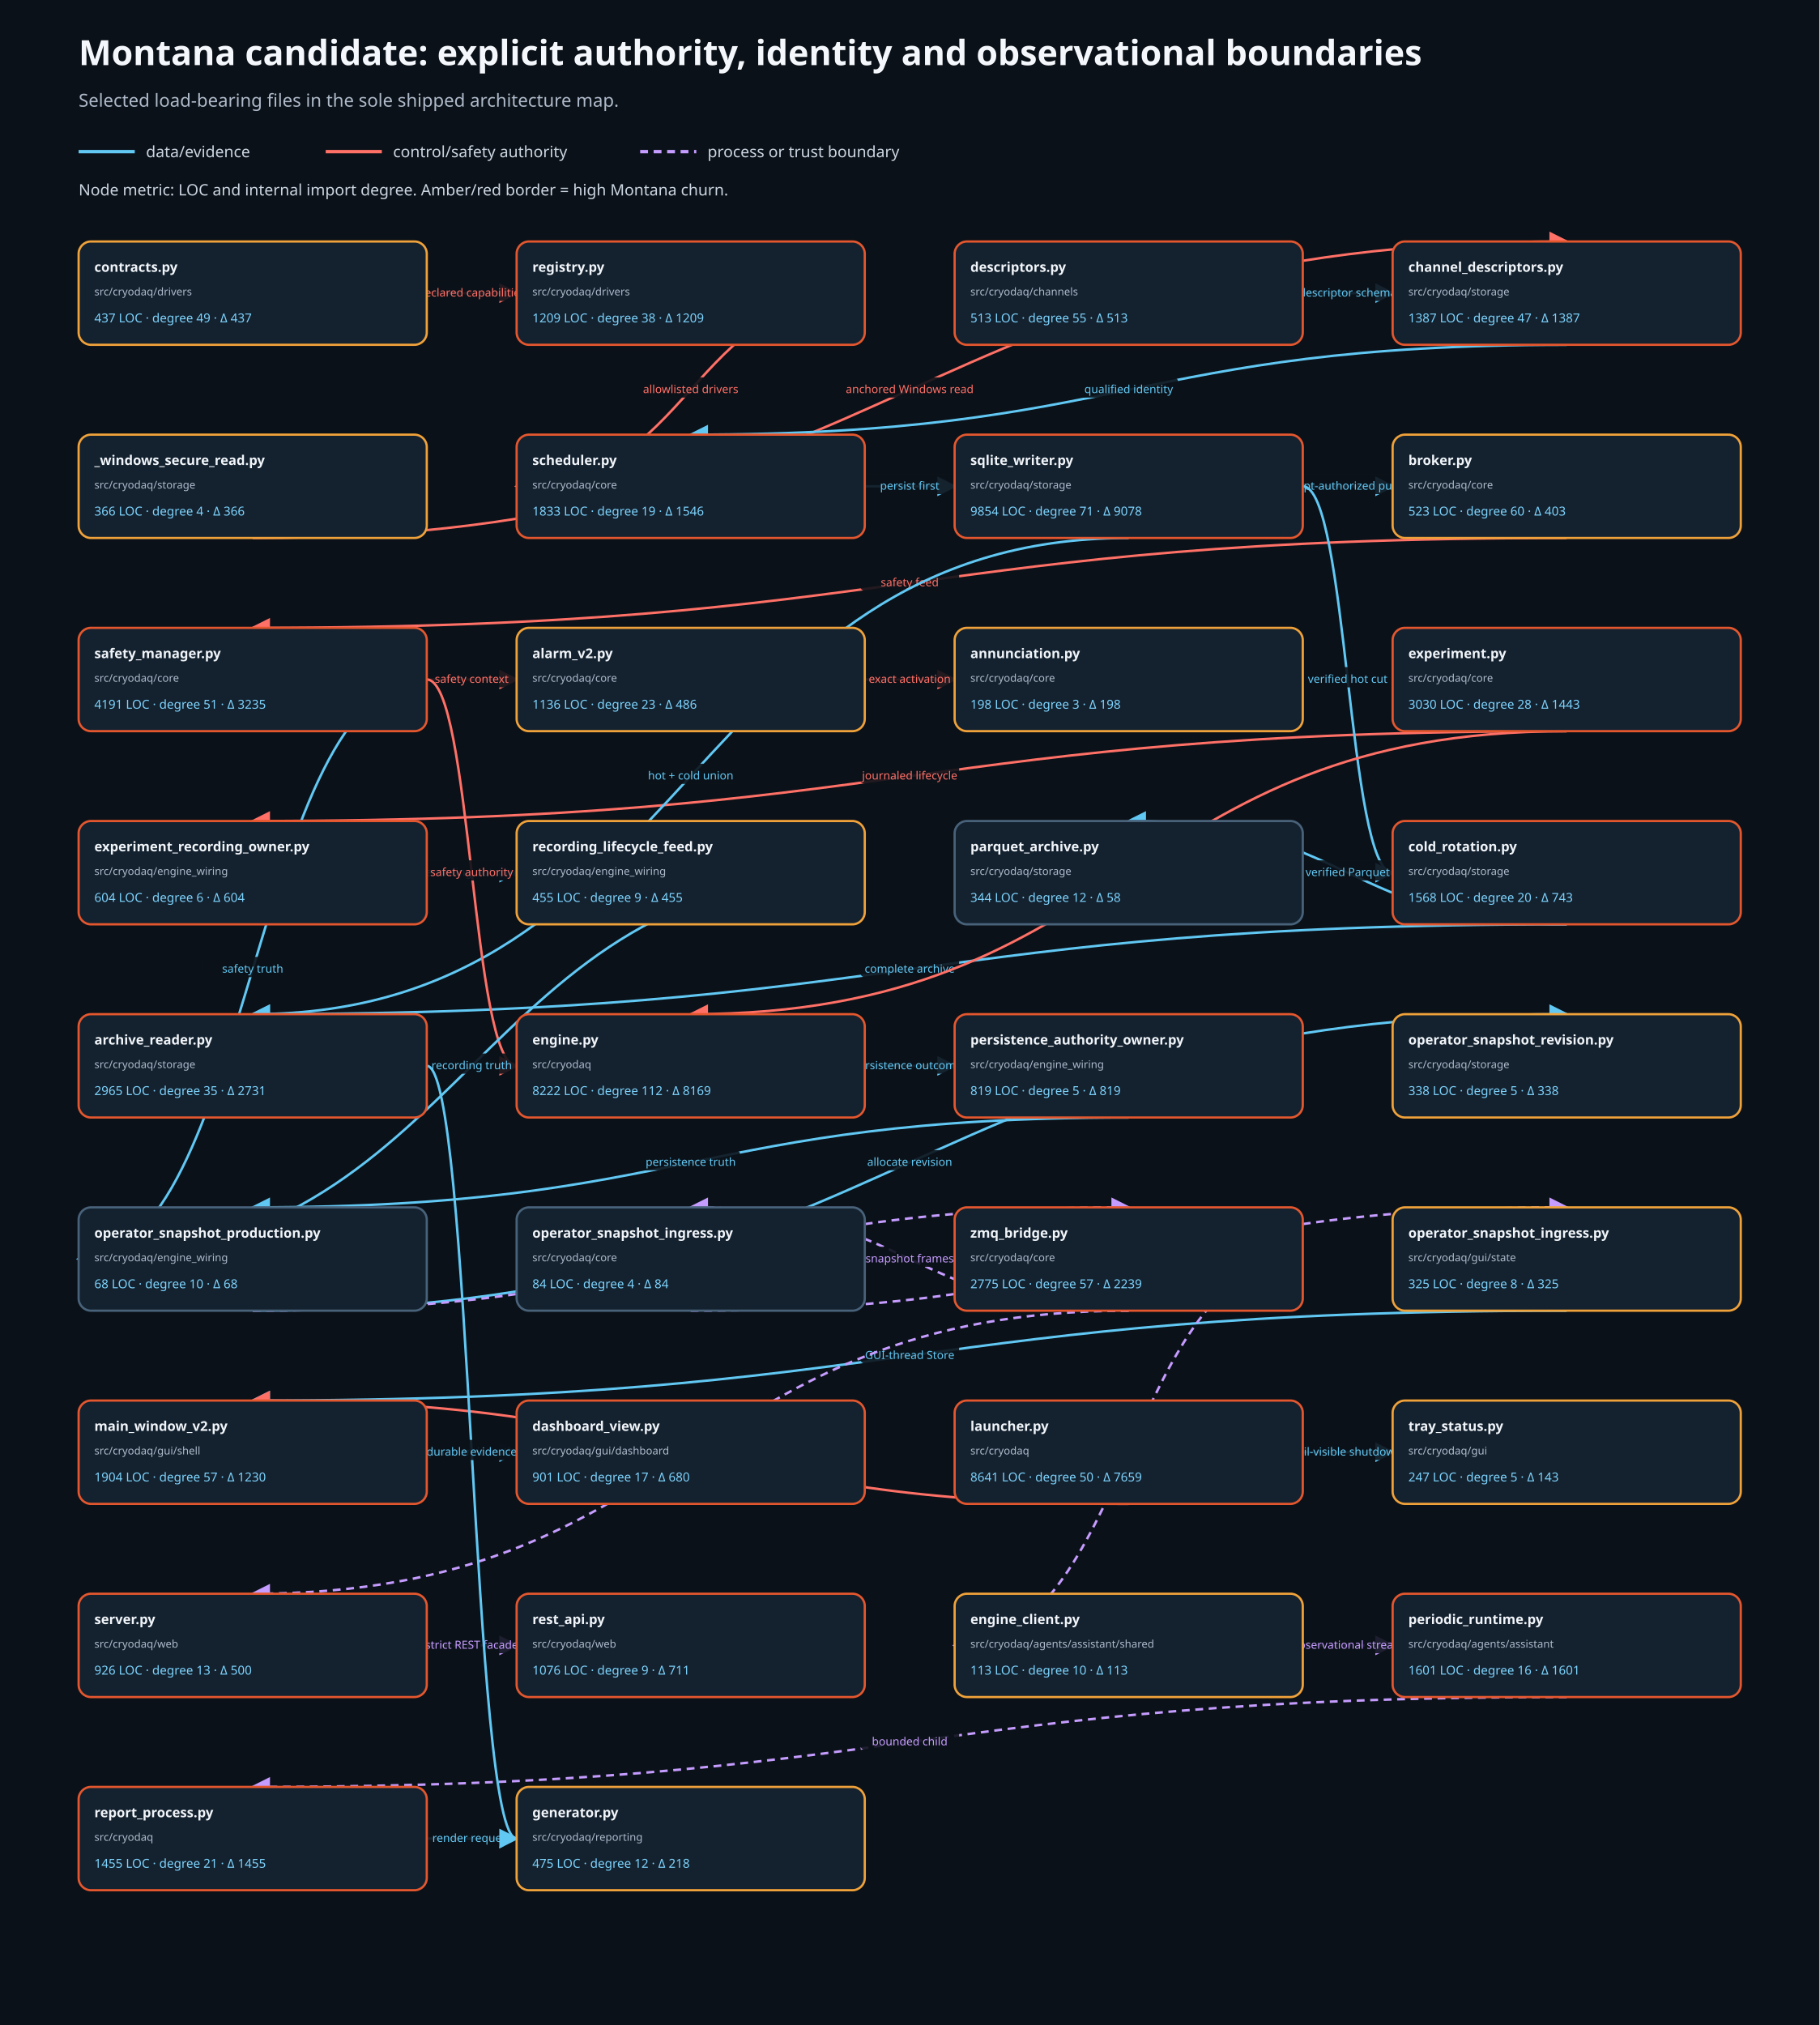
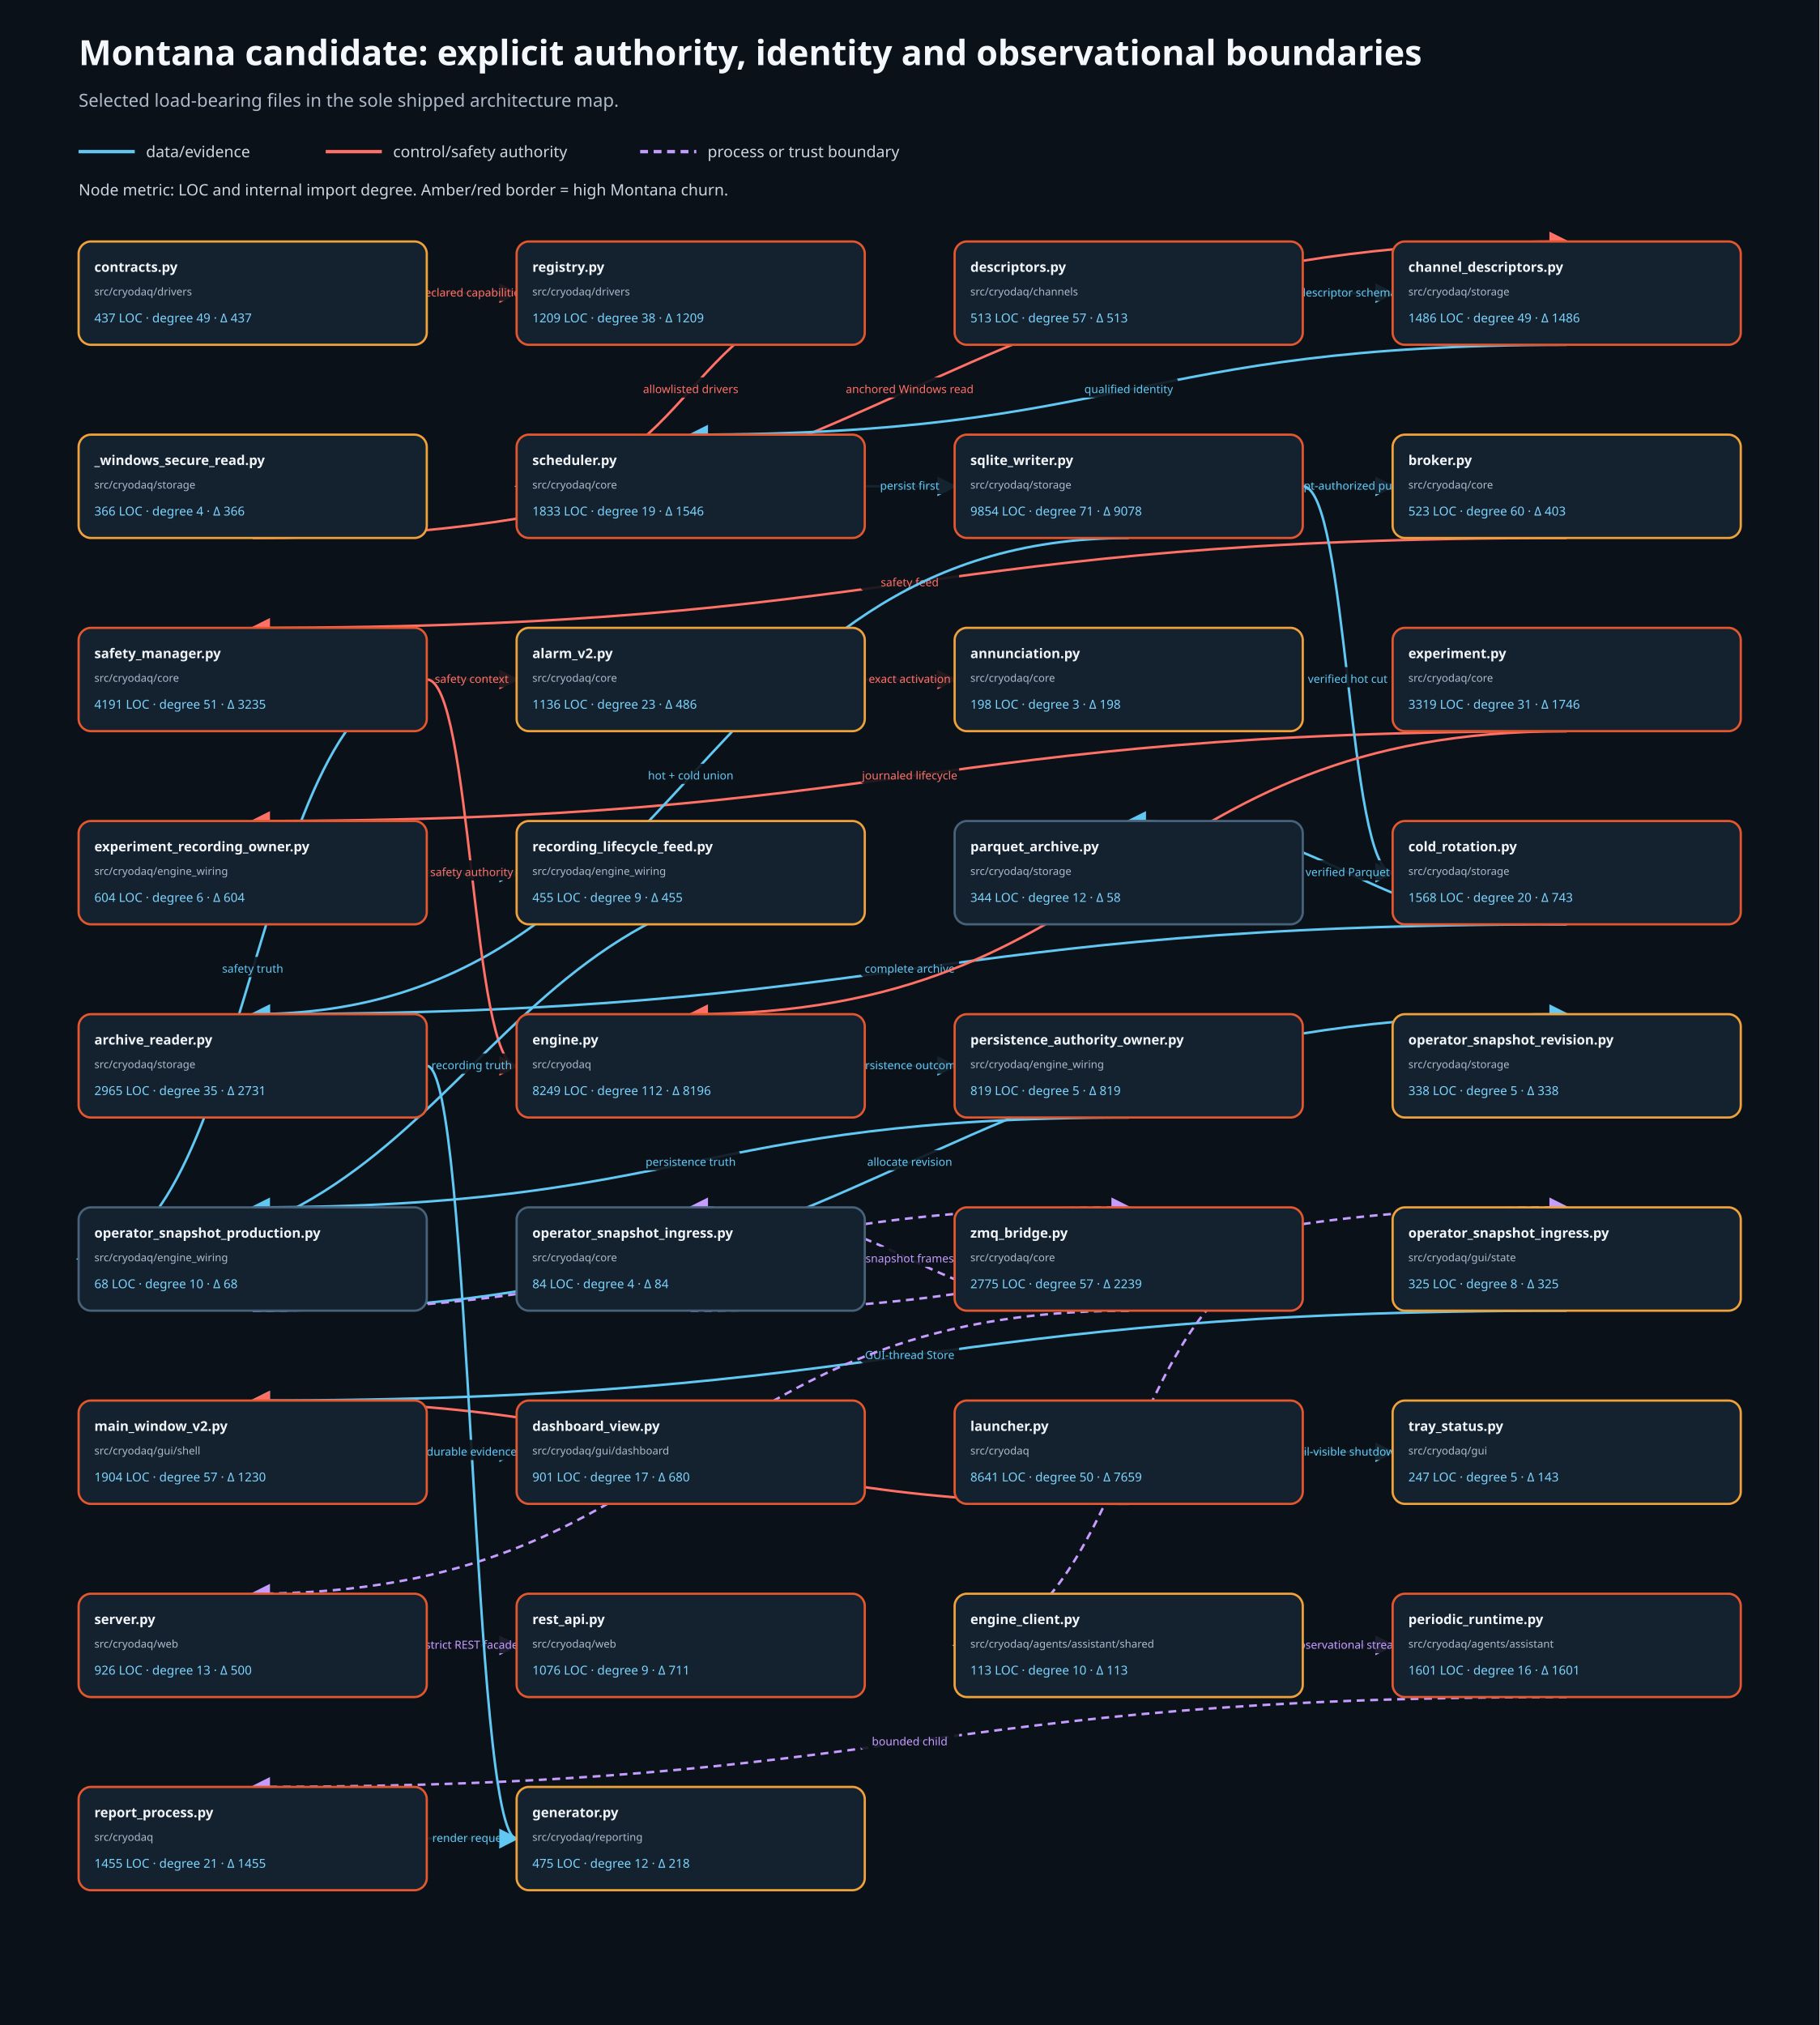
<svg xmlns="http://www.w3.org/2000/svg" role="img" aria-labelledby="title desc" viewBox="0 0 1620 1803" width="1620" height="1803">
  <defs>
    <marker id="dataArrow" markerWidth="8" markerHeight="8" refX="7" refY="4" orient="auto">
      <path d="M0,0 L8,4 L0,8 Z" fill="#61c8f4" />
    </marker>
    <marker id="controlArrow" markerWidth="8" markerHeight="8" refX="7" refY="4" orient="auto">
      <path d="M0,0 L8,4 L0,8 Z" fill="#ff7067" />
    </marker>
    <marker id="boundaryArrow" markerWidth="8" markerHeight="8" refX="7" refY="4" orient="auto">
      <path d="M0,0 L8,4 L0,8 Z" fill="#c59cff" />
    </marker>
  </defs>
  <rect width="100%" height="100%" fill="#0b1118" />
  <text x="70" y="58" fill="#f4f7fb" font-family="Segoe UI, sans-serif" font-size="31" font-weight="700">Montana candidate: explicit authority, identity and observational boundaries</text>
  <text x="70" y="95" fill="#aebaca" font-family="Segoe UI, sans-serif" font-size="16">Selected load-bearing files in the sole shipped architecture map.</text>
  <g aria-label="Legend" font-family="Segoe UI, sans-serif" font-size="14">
    <line x1="70" y1="135" x2="120" y2="135" stroke="#61c8f4" stroke-width="3" />
    <text x="130" y="140" fill="#cbd5e1">data/evidence</text>
    <line x1="290" y1="135" x2="340" y2="135" stroke="#ff7067" stroke-width="3" />
    <text x="350" y="140" fill="#cbd5e1">control/safety authority</text>
    <line x1="570" y1="135" x2="620" y2="135" stroke="#c59cff" stroke-width="3" stroke-dasharray="7 5" />
    <text x="630" y="140" fill="#cbd5e1">process or trust boundary</text>
    <text x="70" y="174" fill="#cbd5e1">Node metric: LOC and internal import degree. Amber/red border = high Montana churn.</text>
  </g>
  <g class="architecture-edges" fill="none">
    <path d="M380,261.0 C420.0,261.0 420.0,261.0 460,261.0" stroke="#ff7067" stroke-width="2.2" marker-end="url(#controlArrow)" />
    <rect x="376.0" y="250.0" width="88" height="18" rx="4" fill="#0b1118" opacity=".9" />
    <text x="420.0" y="264.0" text-anchor="middle" fill="#ff7067" font-family="Segoe UI, sans-serif" font-size="10">declared capabilities</text>
    <path d="M770,261.0 C615.0,261.0 615.0,433.0 460,433.0" stroke="#ff7067" stroke-width="2.2" marker-end="url(#controlArrow)" />
    <rect x="571.0" y="336.0" width="88" height="18" rx="4" fill="#0b1118" opacity=".9" />
    <text x="615.0" y="350.0" text-anchor="middle" fill="#ff7067" font-family="Segoe UI, sans-serif" font-size="10">allowlisted drivers</text>
    <path d="M1160,261.0 C1200.0,261.0 1200.0,261.0 1240,261.0" stroke="#61c8f4" stroke-width="2.2" marker-end="url(#dataArrow)" />
    <rect x="1156.0" y="250.0" width="88" height="18" rx="4" fill="#0b1118" opacity=".9" />
    <text x="1200.0" y="264.0" text-anchor="middle" fill="#61c8f4" font-family="Segoe UI, sans-serif" font-size="10">descriptor schema</text>
    <path d="M225.0,479 C810.0,479 810.0,215 1395.0,215" stroke="#ff7067" stroke-width="2.2" marker-end="url(#controlArrow)" />
    <rect x="766.0" y="336.0" width="88" height="18" rx="4" fill="#0b1118" opacity=".9" />
    <text x="810.0" y="350.0" text-anchor="middle" fill="#ff7067" font-family="Segoe UI, sans-serif" font-size="10">anchored Windows read</text>
    <path d="M1395.0,307 C1005.0,307 1005.0,387 615.0,387" stroke="#61c8f4" stroke-width="2.2" marker-end="url(#dataArrow)" />
    <rect x="961.0" y="336.0" width="88" height="18" rx="4" fill="#0b1118" opacity=".9" />
    <text x="1005.0" y="350.0" text-anchor="middle" fill="#61c8f4" font-family="Segoe UI, sans-serif" font-size="10">qualified identity</text>
    <path d="M770,433.0 C810.0,433.0 810.0,433.0 850,433.0" stroke="#61c8f4" stroke-width="2.2" marker-end="url(#dataArrow)" />
    <rect x="766.0" y="422.0" width="88" height="18" rx="4" fill="#0b1118" opacity=".9" />
    <text x="810.0" y="436.0" text-anchor="middle" fill="#61c8f4" font-family="Segoe UI, sans-serif" font-size="10">persist first</text>
    <path d="M1160,433.0 C1200.0,433.0 1200.0,433.0 1240,433.0" stroke="#61c8f4" stroke-width="2.2" marker-end="url(#dataArrow)" />
    <rect x="1156.0" y="422.0" width="88" height="18" rx="4" fill="#0b1118" opacity=".9" />
    <text x="1200.0" y="436.0" text-anchor="middle" fill="#61c8f4" font-family="Segoe UI, sans-serif" font-size="10">receipt-authorized publish</text>
    <path d="M1395.0,479 C810.0,479 810.0,559 225.0,559" stroke="#ff7067" stroke-width="2.2" marker-end="url(#controlArrow)" />
    <rect x="766.0" y="508.0" width="88" height="18" rx="4" fill="#0b1118" opacity=".9" />
    <text x="810.0" y="522.0" text-anchor="middle" fill="#ff7067" font-family="Segoe UI, sans-serif" font-size="10">safety feed</text>
    <path d="M380,605.0 C420.0,605.0 420.0,605.0 460,605.0" stroke="#ff7067" stroke-width="2.2" marker-end="url(#controlArrow)" />
    <rect x="376.0" y="594.0" width="88" height="18" rx="4" fill="#0b1118" opacity=".9" />
    <text x="420.0" y="608.0" text-anchor="middle" fill="#ff7067" font-family="Segoe UI, sans-serif" font-size="10">safety context</text>
    <path d="M770,605.0 C810.0,605.0 810.0,605.0 850,605.0" stroke="#ff7067" stroke-width="2.2" marker-end="url(#controlArrow)" />
    <rect x="766.0" y="594.0" width="88" height="18" rx="4" fill="#0b1118" opacity=".9" />
    <text x="810.0" y="608.0" text-anchor="middle" fill="#ff7067" font-family="Segoe UI, sans-serif" font-size="10">exact activation</text>
    <path d="M1395.0,651 C810.0,651 810.0,731 225.0,731" stroke="#ff7067" stroke-width="2.2" marker-end="url(#controlArrow)" />
    <rect x="766.0" y="680.0" width="88" height="18" rx="4" fill="#0b1118" opacity=".9" />
    <text x="810.0" y="694.0" text-anchor="middle" fill="#ff7067" font-family="Segoe UI, sans-serif" font-size="10">journaled lifecycle</text>
    <path d="M380,777.0 C420.0,777.0 420.0,777.0 460,777.0" stroke="#61c8f4" stroke-width="2.2" marker-end="url(#dataArrow)" />
    <rect x="376.0" y="766.0" width="88" height="18" rx="4" fill="#0b1118" opacity=".9" />
    <text x="420.0" y="780.0" text-anchor="middle" fill="#61c8f4" font-family="Segoe UI, sans-serif" font-size="10">recording outcome</text>
    <path d="M1160,433.0 C1200.0,433.0 1200.0,777.0 1240,777.0" stroke="#61c8f4" stroke-width="2.2" marker-end="url(#dataArrow)" />
    <rect x="1156.0" y="594.0" width="88" height="18" rx="4" fill="#0b1118" opacity=".9" />
    <text x="1200.0" y="608.0" text-anchor="middle" fill="#61c8f4" font-family="Segoe UI, sans-serif" font-size="10">verified hot cut</text>
    <path d="M1395.0,823 C1200.0,823 1200.0,731 1005.0,731" stroke="#61c8f4" stroke-width="2.2" marker-end="url(#dataArrow)" />
    <rect x="1156.0" y="766.0" width="88" height="18" rx="4" fill="#0b1118" opacity=".9" />
    <text x="1200.0" y="780.0" text-anchor="middle" fill="#61c8f4" font-family="Segoe UI, sans-serif" font-size="10">verified Parquet</text>
    <path d="M1395.0,823 C810.0,823 810.0,903 225.0,903" stroke="#61c8f4" stroke-width="2.2" marker-end="url(#dataArrow)" />
    <rect x="766.0" y="852.0" width="88" height="18" rx="4" fill="#0b1118" opacity=".9" />
    <text x="810.0" y="866.0" text-anchor="middle" fill="#61c8f4" font-family="Segoe UI, sans-serif" font-size="10">complete archive</text>
    <path d="M1005.0,479 C615.0,479 615.0,903 225.0,903" stroke="#61c8f4" stroke-width="2.2" marker-end="url(#dataArrow)" />
    <rect x="571.0" y="680.0" width="88" height="18" rx="4" fill="#0b1118" opacity=".9" />
    <text x="615.0" y="694.0" text-anchor="middle" fill="#61c8f4" font-family="Segoe UI, sans-serif" font-size="10">hot + cold union</text>
    <path d="M380,605.0 C420.0,605.0 420.0,949.0 460,949.0" stroke="#ff7067" stroke-width="2.2" marker-end="url(#controlArrow)" />
    <rect x="376.0" y="766.0" width="88" height="18" rx="4" fill="#0b1118" opacity=".9" />
    <text x="420.0" y="780.0" text-anchor="middle" fill="#ff7067" font-family="Segoe UI, sans-serif" font-size="10">safety authority</text>
    <path d="M1395.0,651 C1005.0,651 1005.0,903 615.0,903" stroke="#ff7067" stroke-width="2.2" marker-end="url(#controlArrow)" />
    <rect x="961.0" y="766.0" width="88" height="18" rx="4" fill="#0b1118" opacity=".9" />
    <text x="1005.0" y="780.0" text-anchor="middle" fill="#ff7067" font-family="Segoe UI, sans-serif" font-size="10">experiment commands</text>
    <path d="M770,949.0 C810.0,949.0 810.0,949.0 850,949.0" stroke="#61c8f4" stroke-width="2.2" marker-end="url(#dataArrow)" />
    <rect x="766.0" y="938.0" width="88" height="18" rx="4" fill="#0b1118" opacity=".9" />
    <text x="810.0" y="952.0" text-anchor="middle" fill="#61c8f4" font-family="Segoe UI, sans-serif" font-size="10">persistence outcomes</text>
    <path d="M770,777.0 C420.0,777.0 420.0,1121.0 70,1121.0" stroke="#61c8f4" stroke-width="2.2" marker-end="url(#dataArrow)" />
    <rect x="376.0" y="938.0" width="88" height="18" rx="4" fill="#0b1118" opacity=".9" />
    <text x="420.0" y="952.0" text-anchor="middle" fill="#61c8f4" font-family="Segoe UI, sans-serif" font-size="10">recording truth</text>
    <path d="M1005.0,995 C615.0,995 615.0,1075 225.0,1075" stroke="#61c8f4" stroke-width="2.2" marker-end="url(#dataArrow)" />
    <rect x="571.0" y="1024.0" width="88" height="18" rx="4" fill="#0b1118" opacity=".9" />
    <text x="615.0" y="1038.0" text-anchor="middle" fill="#61c8f4" font-family="Segoe UI, sans-serif" font-size="10">persistence truth</text>
    <path d="M380,605.0 C225.0,605.0 225.0,1121.0 70,1121.0" stroke="#61c8f4" stroke-width="2.2" marker-end="url(#dataArrow)" />
    <rect x="181.0" y="852.0" width="88" height="18" rx="4" fill="#0b1118" opacity=".9" />
    <text x="225.0" y="866.0" text-anchor="middle" fill="#61c8f4" font-family="Segoe UI, sans-serif" font-size="10">safety truth</text>
    <path d="M225.0,1167 C810.0,1167 810.0,903 1395.0,903" stroke="#61c8f4" stroke-width="2.2" marker-end="url(#dataArrow)" />
    <rect x="766.0" y="1024.0" width="88" height="18" rx="4" fill="#0b1118" opacity=".9" />
    <text x="810.0" y="1038.0" text-anchor="middle" fill="#61c8f4" font-family="Segoe UI, sans-serif" font-size="10">allocate revision</text>
    <path d="M225.0,1167 C615.0,1167 615.0,1075 1005.0,1075" stroke="#c59cff" stroke-width="2.2" marker-end="url(#boundaryArrow)" stroke-dasharray="7 5" />
    <rect x="571.0" y="1110.0" width="88" height="18" rx="4" fill="#0b1118" opacity=".9" />
    <text x="615.0" y="1124.0" text-anchor="middle" fill="#c59cff" font-family="Segoe UI, sans-serif" font-size="10">revisioned PUB</text>
    <path d="M1005.0,1167 C810.0,1167 810.0,1075 615.0,1075" stroke="#c59cff" stroke-width="2.2" marker-end="url(#boundaryArrow)" stroke-dasharray="7 5" />
    <rect x="766.0" y="1110.0" width="88" height="18" rx="4" fill="#0b1118" opacity=".9" />
    <text x="810.0" y="1124.0" text-anchor="middle" fill="#c59cff" font-family="Segoe UI, sans-serif" font-size="10">snapshot frames</text>
    <path d="M615.0,1167 C1005.0,1167 1005.0,1075 1395.0,1075" stroke="#c59cff" stroke-width="2.2" marker-end="url(#boundaryArrow)" stroke-dasharray="7 5" />
    <rect x="961.0" y="1110.0" width="88" height="18" rx="4" fill="#0b1118" opacity=".9" />
    <text x="1005.0" y="1124.0" text-anchor="middle" fill="#c59cff" font-family="Segoe UI, sans-serif" font-size="10">bounded queue</text>
    <path d="M1395.0,1167 C810.0,1167 810.0,1247 225.0,1247" stroke="#61c8f4" stroke-width="2.2" marker-end="url(#dataArrow)" />
    <rect x="766.0" y="1196.0" width="88" height="18" rx="4" fill="#0b1118" opacity=".9" />
    <text x="810.0" y="1210.0" text-anchor="middle" fill="#61c8f4" font-family="Segoe UI, sans-serif" font-size="10">GUI-thread Store</text>
    <path d="M380,1293.0 C420.0,1293.0 420.0,1293.0 460,1293.0" stroke="#61c8f4" stroke-width="2.2" marker-end="url(#dataArrow)" />
    <rect x="376.0" y="1282.0" width="88" height="18" rx="4" fill="#0b1118" opacity=".9" />
    <text x="420.0" y="1296.0" text-anchor="middle" fill="#61c8f4" font-family="Segoe UI, sans-serif" font-size="10">panoramic truth</text>
    <path d="M1005.0,1339 C615.0,1339 615.0,1247 225.0,1247" stroke="#ff7067" stroke-width="2.2" marker-end="url(#controlArrow)" />
    <rect x="571.0" y="1282.0" width="88" height="18" rx="4" fill="#0b1118" opacity=".9" />
    <text x="615.0" y="1296.0" text-anchor="middle" fill="#ff7067" font-family="Segoe UI, sans-serif" font-size="10">owns GUI lifecycle</text>
    <path d="M1160,1293.0 C1200.0,1293.0 1200.0,1293.0 1240,1293.0" stroke="#61c8f4" stroke-width="2.2" marker-end="url(#dataArrow)" />
    <rect x="1156.0" y="1282.0" width="88" height="18" rx="4" fill="#0b1118" opacity=".9" />
    <text x="1200.0" y="1296.0" text-anchor="middle" fill="#61c8f4" font-family="Segoe UI, sans-serif" font-size="10">fail-visible shutdown</text>
    <path d="M1005.0,1167 C615.0,1167 615.0,1419 225.0,1419" stroke="#c59cff" stroke-width="2.2" marker-end="url(#boundaryArrow)" stroke-dasharray="7 5" />
    <rect x="571.0" y="1282.0" width="88" height="18" rx="4" fill="#0b1118" opacity=".9" />
    <text x="615.0" y="1296.0" text-anchor="middle" fill="#c59cff" font-family="Segoe UI, sans-serif" font-size="10">monitoring transport</text>
    <path d="M380,1465.0 C420.0,1465.0 420.0,1465.0 460,1465.0" stroke="#c59cff" stroke-width="2.2" marker-end="url(#boundaryArrow)" stroke-dasharray="7 5" />
    <rect x="376.0" y="1454.0" width="88" height="18" rx="4" fill="#0b1118" opacity=".9" />
    <text x="420.0" y="1468.0" text-anchor="middle" fill="#c59cff" font-family="Segoe UI, sans-serif" font-size="10">strict REST facade</text>
    <path d="M1160,1121.0 C1005.0,1121.0 1005.0,1465.0 850,1465.0" stroke="#c59cff" stroke-width="2.2" marker-end="url(#boundaryArrow)" stroke-dasharray="7 5" />
    <rect x="961.0" y="1282.0" width="88" height="18" rx="4" fill="#0b1118" opacity=".9" />
    <text x="1005.0" y="1296.0" text-anchor="middle" fill="#c59cff" font-family="Segoe UI, sans-serif" font-size="10">allowlisted query</text>
    <path d="M1160,1465.0 C1200.0,1465.0 1200.0,1465.0 1240,1465.0" stroke="#c59cff" stroke-width="2.2" marker-end="url(#boundaryArrow)" stroke-dasharray="7 5" />
    <rect x="1156.0" y="1454.0" width="88" height="18" rx="4" fill="#0b1118" opacity=".9" />
    <text x="1200.0" y="1468.0" text-anchor="middle" fill="#c59cff" font-family="Segoe UI, sans-serif" font-size="10">observational stream</text>
    <path d="M1395.0,1511 C810.0,1511 810.0,1591 225.0,1591" stroke="#c59cff" stroke-width="2.2" marker-end="url(#boundaryArrow)" stroke-dasharray="7 5" />
    <rect x="766.0" y="1540.0" width="88" height="18" rx="4" fill="#0b1118" opacity=".9" />
    <text x="810.0" y="1554.0" text-anchor="middle" fill="#c59cff" font-family="Segoe UI, sans-serif" font-size="10">bounded child</text>
    <path d="M380,1637.0 C420.0,1637.0 420.0,1637.0 460,1637.0" stroke="#61c8f4" stroke-width="2.2" marker-end="url(#dataArrow)" />
    <rect x="376.0" y="1626.0" width="88" height="18" rx="4" fill="#0b1118" opacity=".9" />
    <text x="420.0" y="1640.0" text-anchor="middle" fill="#61c8f4" font-family="Segoe UI, sans-serif" font-size="10">render request</text>
    <path d="M380,949.0 C420.0,949.0 420.0,1637.0 460,1637.0" stroke="#61c8f4" stroke-width="2.2" marker-end="url(#dataArrow)" />
    <rect x="376.0" y="1282.0" width="88" height="18" rx="4" fill="#0b1118" opacity=".9" />
    <text x="420.0" y="1296.0" text-anchor="middle" fill="#61c8f4" font-family="Segoe UI, sans-serif" font-size="10">durable evidence</text>
  </g>
  <g class="important-files" font-family="Segoe UI, sans-serif">
    <g class="file-node" data-path="src/cryodaq/drivers/contracts.py" data-kind="blob" role="group" aria-label="src/cryodaq/drivers/contracts.py | 437 LOC | internal degree 49 | churn 437">
      <rect x="70" y="215" width="310" height="92" rx="11" fill="#142230" stroke="#f0a23a" stroke-width="2" />
      <text x="84" y="242" fill="#f1f5f9" font-size="12" font-weight="700">contracts.py</text>
      <text x="84" y="263" fill="#aebaca" font-size="9.5">src/cryodaq/drivers</text>
      <text x="84" y="287" fill="#7dd3fc" font-size="11">437 LOC · degree 49 · Δ 437</text>
    </g>
    <g class="file-node" data-path="src/cryodaq/drivers/registry.py" data-kind="blob" role="group" aria-label="src/cryodaq/drivers/registry.py | 1209 LOC | internal degree 38 | churn 1209">
      <rect x="460" y="215" width="310" height="92" rx="11" fill="#142230" stroke="#e4572e" stroke-width="2" />
      <text x="474" y="242" fill="#f1f5f9" font-size="12" font-weight="700">registry.py</text>
      <text x="474" y="263" fill="#aebaca" font-size="9.5">src/cryodaq/drivers</text>
      <text x="474" y="287" fill="#7dd3fc" font-size="11">1209 LOC · degree 38 · Δ 1209</text>
    </g>
-     <g class="file-node" data-path="src/cryodaq/channels/descriptors.py" data-kind="blob" role="group" aria-label="src/cryodaq/channels/descriptors.py | 513 LOC | internal degree 55 | churn 513">
+     <g class="file-node" data-path="src/cryodaq/channels/descriptors.py" data-kind="blob" role="group" aria-label="src/cryodaq/channels/descriptors.py | 513 LOC | internal degree 57 | churn 513">
      <rect x="850" y="215" width="310" height="92" rx="11" fill="#142230" stroke="#e4572e" stroke-width="2" />
      <text x="864" y="242" fill="#f1f5f9" font-size="12" font-weight="700">descriptors.py</text>
      <text x="864" y="263" fill="#aebaca" font-size="9.5">src/cryodaq/channels</text>
-       <text x="864" y="287" fill="#7dd3fc" font-size="11">513 LOC · degree 55 · Δ 513</text>
-     </g>
-     <g class="file-node" data-path="src/cryodaq/storage/channel_descriptors.py" data-kind="blob" role="group" aria-label="src/cryodaq/storage/channel_descriptors.py | 1387 LOC | internal degree 47 | churn 1387">
+       <text x="864" y="287" fill="#7dd3fc" font-size="11">513 LOC · degree 57 · Δ 513</text>
+     </g>
+     <g class="file-node" data-path="src/cryodaq/storage/channel_descriptors.py" data-kind="blob" role="group" aria-label="src/cryodaq/storage/channel_descriptors.py | 1486 LOC | internal degree 49 | churn 1486">
      <rect x="1240" y="215" width="310" height="92" rx="11" fill="#142230" stroke="#e4572e" stroke-width="2" />
      <text x="1254" y="242" fill="#f1f5f9" font-size="12" font-weight="700">channel_descriptors.py</text>
      <text x="1254" y="263" fill="#aebaca" font-size="9.5">src/cryodaq/storage</text>
-       <text x="1254" y="287" fill="#7dd3fc" font-size="11">1387 LOC · degree 47 · Δ 1387</text>
+       <text x="1254" y="287" fill="#7dd3fc" font-size="11">1486 LOC · degree 49 · Δ 1486</text>
    </g>
    <g class="file-node" data-path="src/cryodaq/storage/_windows_secure_read.py" data-kind="blob" role="group" aria-label="src/cryodaq/storage/_windows_secure_read.py | 366 LOC | internal degree 4 | churn 366">
      <rect x="70" y="387" width="310" height="92" rx="11" fill="#142230" stroke="#f0a23a" stroke-width="2" />
      <text x="84" y="414" fill="#f1f5f9" font-size="12" font-weight="700">_windows_secure_read.py</text>
      <text x="84" y="435" fill="#aebaca" font-size="9.5">src/cryodaq/storage</text>
      <text x="84" y="459" fill="#7dd3fc" font-size="11">366 LOC · degree 4 · Δ 366</text>
    </g>
    <g class="file-node" data-path="src/cryodaq/core/scheduler.py" data-kind="blob" role="group" aria-label="src/cryodaq/core/scheduler.py | 1833 LOC | internal degree 19 | churn 1546">
      <rect x="460" y="387" width="310" height="92" rx="11" fill="#142230" stroke="#e4572e" stroke-width="2" />
      <text x="474" y="414" fill="#f1f5f9" font-size="12" font-weight="700">scheduler.py</text>
      <text x="474" y="435" fill="#aebaca" font-size="9.5">src/cryodaq/core</text>
      <text x="474" y="459" fill="#7dd3fc" font-size="11">1833 LOC · degree 19 · Δ 1546</text>
    </g>
    <g class="file-node" data-path="src/cryodaq/storage/sqlite_writer.py" data-kind="blob" role="group" aria-label="src/cryodaq/storage/sqlite_writer.py | 9854 LOC | internal degree 71 | churn 9078">
      <rect x="850" y="387" width="310" height="92" rx="11" fill="#142230" stroke="#e4572e" stroke-width="2" />
      <text x="864" y="414" fill="#f1f5f9" font-size="12" font-weight="700">sqlite_writer.py</text>
      <text x="864" y="435" fill="#aebaca" font-size="9.5">src/cryodaq/storage</text>
      <text x="864" y="459" fill="#7dd3fc" font-size="11">9854 LOC · degree 71 · Δ 9078</text>
    </g>
    <g class="file-node" data-path="src/cryodaq/core/broker.py" data-kind="blob" role="group" aria-label="src/cryodaq/core/broker.py | 523 LOC | internal degree 60 | churn 403">
      <rect x="1240" y="387" width="310" height="92" rx="11" fill="#142230" stroke="#f0a23a" stroke-width="2" />
      <text x="1254" y="414" fill="#f1f5f9" font-size="12" font-weight="700">broker.py</text>
      <text x="1254" y="435" fill="#aebaca" font-size="9.5">src/cryodaq/core</text>
      <text x="1254" y="459" fill="#7dd3fc" font-size="11">523 LOC · degree 60 · Δ 403</text>
    </g>
    <g class="file-node" data-path="src/cryodaq/core/safety_manager.py" data-kind="blob" role="group" aria-label="src/cryodaq/core/safety_manager.py | 4191 LOC | internal degree 51 | churn 3235">
      <rect x="70" y="559" width="310" height="92" rx="11" fill="#142230" stroke="#e4572e" stroke-width="2" />
      <text x="84" y="586" fill="#f1f5f9" font-size="12" font-weight="700">safety_manager.py</text>
      <text x="84" y="607" fill="#aebaca" font-size="9.5">src/cryodaq/core</text>
      <text x="84" y="631" fill="#7dd3fc" font-size="11">4191 LOC · degree 51 · Δ 3235</text>
    </g>
    <g class="file-node" data-path="src/cryodaq/core/alarm_v2.py" data-kind="blob" role="group" aria-label="src/cryodaq/core/alarm_v2.py | 1136 LOC | internal degree 23 | churn 486">
      <rect x="460" y="559" width="310" height="92" rx="11" fill="#142230" stroke="#f0a23a" stroke-width="2" />
      <text x="474" y="586" fill="#f1f5f9" font-size="12" font-weight="700">alarm_v2.py</text>
      <text x="474" y="607" fill="#aebaca" font-size="9.5">src/cryodaq/core</text>
      <text x="474" y="631" fill="#7dd3fc" font-size="11">1136 LOC · degree 23 · Δ 486</text>
    </g>
    <g class="file-node" data-path="src/cryodaq/core/annunciation.py" data-kind="blob" role="group" aria-label="src/cryodaq/core/annunciation.py | 198 LOC | internal degree 3 | churn 198">
      <rect x="850" y="559" width="310" height="92" rx="11" fill="#142230" stroke="#f0a23a" stroke-width="2" />
      <text x="864" y="586" fill="#f1f5f9" font-size="12" font-weight="700">annunciation.py</text>
      <text x="864" y="607" fill="#aebaca" font-size="9.5">src/cryodaq/core</text>
      <text x="864" y="631" fill="#7dd3fc" font-size="11">198 LOC · degree 3 · Δ 198</text>
    </g>
-     <g class="file-node" data-path="src/cryodaq/core/experiment.py" data-kind="blob" role="group" aria-label="src/cryodaq/core/experiment.py | 3030 LOC | internal degree 28 | churn 1443">
+     <g class="file-node" data-path="src/cryodaq/core/experiment.py" data-kind="blob" role="group" aria-label="src/cryodaq/core/experiment.py | 3319 LOC | internal degree 31 | churn 1746">
      <rect x="1240" y="559" width="310" height="92" rx="11" fill="#142230" stroke="#e4572e" stroke-width="2" />
      <text x="1254" y="586" fill="#f1f5f9" font-size="12" font-weight="700">experiment.py</text>
      <text x="1254" y="607" fill="#aebaca" font-size="9.5">src/cryodaq/core</text>
-       <text x="1254" y="631" fill="#7dd3fc" font-size="11">3030 LOC · degree 28 · Δ 1443</text>
+       <text x="1254" y="631" fill="#7dd3fc" font-size="11">3319 LOC · degree 31 · Δ 1746</text>
    </g>
    <g class="file-node" data-path="src/cryodaq/engine_wiring/experiment_recording_owner.py" data-kind="blob" role="group" aria-label="src/cryodaq/engine_wiring/experiment_recording_owner.py | 604 LOC | internal degree 6 | churn 604">
      <rect x="70" y="731" width="310" height="92" rx="11" fill="#142230" stroke="#e4572e" stroke-width="2" />
      <text x="84" y="758" fill="#f1f5f9" font-size="12" font-weight="700">experiment_recording_owner.py</text>
      <text x="84" y="779" fill="#aebaca" font-size="9.5">src/cryodaq/engine_wiring</text>
      <text x="84" y="803" fill="#7dd3fc" font-size="11">604 LOC · degree 6 · Δ 604</text>
    </g>
    <g class="file-node" data-path="src/cryodaq/engine_wiring/recording_lifecycle_feed.py" data-kind="blob" role="group" aria-label="src/cryodaq/engine_wiring/recording_lifecycle_feed.py | 455 LOC | internal degree 9 | churn 455">
      <rect x="460" y="731" width="310" height="92" rx="11" fill="#142230" stroke="#f0a23a" stroke-width="2" />
      <text x="474" y="758" fill="#f1f5f9" font-size="12" font-weight="700">recording_lifecycle_feed.py</text>
      <text x="474" y="779" fill="#aebaca" font-size="9.5">src/cryodaq/engine_wiring</text>
      <text x="474" y="803" fill="#7dd3fc" font-size="11">455 LOC · degree 9 · Δ 455</text>
    </g>
    <g class="file-node" data-path="src/cryodaq/storage/parquet_archive.py" data-kind="blob" role="group" aria-label="src/cryodaq/storage/parquet_archive.py | 344 LOC | internal degree 12 | churn 58">
      <rect x="850" y="731" width="310" height="92" rx="11" fill="#142230" stroke="#48627a" stroke-width="2" />
      <text x="864" y="758" fill="#f1f5f9" font-size="12" font-weight="700">parquet_archive.py</text>
      <text x="864" y="779" fill="#aebaca" font-size="9.5">src/cryodaq/storage</text>
      <text x="864" y="803" fill="#7dd3fc" font-size="11">344 LOC · degree 12 · Δ 58</text>
    </g>
    <g class="file-node" data-path="src/cryodaq/storage/cold_rotation.py" data-kind="blob" role="group" aria-label="src/cryodaq/storage/cold_rotation.py | 1568 LOC | internal degree 20 | churn 743">
      <rect x="1240" y="731" width="310" height="92" rx="11" fill="#142230" stroke="#e4572e" stroke-width="2" />
      <text x="1254" y="758" fill="#f1f5f9" font-size="12" font-weight="700">cold_rotation.py</text>
      <text x="1254" y="779" fill="#aebaca" font-size="9.5">src/cryodaq/storage</text>
      <text x="1254" y="803" fill="#7dd3fc" font-size="11">1568 LOC · degree 20 · Δ 743</text>
    </g>
    <g class="file-node" data-path="src/cryodaq/storage/archive_reader.py" data-kind="blob" role="group" aria-label="src/cryodaq/storage/archive_reader.py | 2965 LOC | internal degree 35 | churn 2731">
      <rect x="70" y="903" width="310" height="92" rx="11" fill="#142230" stroke="#e4572e" stroke-width="2" />
      <text x="84" y="930" fill="#f1f5f9" font-size="12" font-weight="700">archive_reader.py</text>
      <text x="84" y="951" fill="#aebaca" font-size="9.5">src/cryodaq/storage</text>
      <text x="84" y="975" fill="#7dd3fc" font-size="11">2965 LOC · degree 35 · Δ 2731</text>
    </g>
-     <g class="file-node" data-path="src/cryodaq/engine.py" data-kind="blob" role="group" aria-label="src/cryodaq/engine.py | 8222 LOC | internal degree 112 | churn 8169">
+     <g class="file-node" data-path="src/cryodaq/engine.py" data-kind="blob" role="group" aria-label="src/cryodaq/engine.py | 8249 LOC | internal degree 112 | churn 8196">
      <rect x="460" y="903" width="310" height="92" rx="11" fill="#142230" stroke="#e4572e" stroke-width="2" />
      <text x="474" y="930" fill="#f1f5f9" font-size="12" font-weight="700">engine.py</text>
      <text x="474" y="951" fill="#aebaca" font-size="9.5">src/cryodaq</text>
-       <text x="474" y="975" fill="#7dd3fc" font-size="11">8222 LOC · degree 112 · Δ 8169</text>
+       <text x="474" y="975" fill="#7dd3fc" font-size="11">8249 LOC · degree 112 · Δ 8196</text>
    </g>
    <g class="file-node" data-path="src/cryodaq/engine_wiring/persistence_authority_owner.py" data-kind="blob" role="group" aria-label="src/cryodaq/engine_wiring/persistence_authority_owner.py | 819 LOC | internal degree 5 | churn 819">
      <rect x="850" y="903" width="310" height="92" rx="11" fill="#142230" stroke="#e4572e" stroke-width="2" />
      <text x="864" y="930" fill="#f1f5f9" font-size="12" font-weight="700">persistence_authority_owner.py</text>
      <text x="864" y="951" fill="#aebaca" font-size="9.5">src/cryodaq/engine_wiring</text>
      <text x="864" y="975" fill="#7dd3fc" font-size="11">819 LOC · degree 5 · Δ 819</text>
    </g>
    <g class="file-node" data-path="src/cryodaq/storage/operator_snapshot_revision.py" data-kind="blob" role="group" aria-label="src/cryodaq/storage/operator_snapshot_revision.py | 338 LOC | internal degree 5 | churn 338">
      <rect x="1240" y="903" width="310" height="92" rx="11" fill="#142230" stroke="#f0a23a" stroke-width="2" />
      <text x="1254" y="930" fill="#f1f5f9" font-size="12" font-weight="700">operator_snapshot_revision.py</text>
      <text x="1254" y="951" fill="#aebaca" font-size="9.5">src/cryodaq/storage</text>
      <text x="1254" y="975" fill="#7dd3fc" font-size="11">338 LOC · degree 5 · Δ 338</text>
    </g>
    <g class="file-node" data-path="src/cryodaq/engine_wiring/operator_snapshot_production.py" data-kind="blob" role="group" aria-label="src/cryodaq/engine_wiring/operator_snapshot_production.py | 68 LOC | internal degree 10 | churn 68">
      <rect x="70" y="1075" width="310" height="92" rx="11" fill="#142230" stroke="#48627a" stroke-width="2" />
      <text x="84" y="1102" fill="#f1f5f9" font-size="12" font-weight="700">operator_snapshot_production.py</text>
      <text x="84" y="1123" fill="#aebaca" font-size="9.5">src/cryodaq/engine_wiring</text>
      <text x="84" y="1147" fill="#7dd3fc" font-size="11">68 LOC · degree 10 · Δ 68</text>
    </g>
    <g class="file-node" data-path="src/cryodaq/core/operator_snapshot_ingress.py" data-kind="blob" role="group" aria-label="src/cryodaq/core/operator_snapshot_ingress.py | 84 LOC | internal degree 4 | churn 84">
      <rect x="460" y="1075" width="310" height="92" rx="11" fill="#142230" stroke="#48627a" stroke-width="2" />
      <text x="474" y="1102" fill="#f1f5f9" font-size="12" font-weight="700">operator_snapshot_ingress.py</text>
      <text x="474" y="1123" fill="#aebaca" font-size="9.5">src/cryodaq/core</text>
      <text x="474" y="1147" fill="#7dd3fc" font-size="11">84 LOC · degree 4 · Δ 84</text>
    </g>
    <g class="file-node" data-path="src/cryodaq/core/zmq_bridge.py" data-kind="blob" role="group" aria-label="src/cryodaq/core/zmq_bridge.py | 2775 LOC | internal degree 57 | churn 2239">
      <rect x="850" y="1075" width="310" height="92" rx="11" fill="#142230" stroke="#e4572e" stroke-width="2" />
      <text x="864" y="1102" fill="#f1f5f9" font-size="12" font-weight="700">zmq_bridge.py</text>
      <text x="864" y="1123" fill="#aebaca" font-size="9.5">src/cryodaq/core</text>
      <text x="864" y="1147" fill="#7dd3fc" font-size="11">2775 LOC · degree 57 · Δ 2239</text>
    </g>
    <g class="file-node" data-path="src/cryodaq/gui/state/operator_snapshot_ingress.py" data-kind="blob" role="group" aria-label="src/cryodaq/gui/state/operator_snapshot_ingress.py | 325 LOC | internal degree 8 | churn 325">
      <rect x="1240" y="1075" width="310" height="92" rx="11" fill="#142230" stroke="#f0a23a" stroke-width="2" />
      <text x="1254" y="1102" fill="#f1f5f9" font-size="12" font-weight="700">operator_snapshot_ingress.py</text>
      <text x="1254" y="1123" fill="#aebaca" font-size="9.5">src/cryodaq/gui/state</text>
      <text x="1254" y="1147" fill="#7dd3fc" font-size="11">325 LOC · degree 8 · Δ 325</text>
    </g>
    <g class="file-node" data-path="src/cryodaq/gui/shell/main_window_v2.py" data-kind="blob" role="group" aria-label="src/cryodaq/gui/shell/main_window_v2.py | 1904 LOC | internal degree 57 | churn 1230">
      <rect x="70" y="1247" width="310" height="92" rx="11" fill="#142230" stroke="#e4572e" stroke-width="2" />
      <text x="84" y="1274" fill="#f1f5f9" font-size="12" font-weight="700">main_window_v2.py</text>
      <text x="84" y="1295" fill="#aebaca" font-size="9.5">src/cryodaq/gui/shell</text>
      <text x="84" y="1319" fill="#7dd3fc" font-size="11">1904 LOC · degree 57 · Δ 1230</text>
    </g>
    <g class="file-node" data-path="src/cryodaq/gui/dashboard/dashboard_view.py" data-kind="blob" role="group" aria-label="src/cryodaq/gui/dashboard/dashboard_view.py | 901 LOC | internal degree 17 | churn 680">
      <rect x="460" y="1247" width="310" height="92" rx="11" fill="#142230" stroke="#e4572e" stroke-width="2" />
      <text x="474" y="1274" fill="#f1f5f9" font-size="12" font-weight="700">dashboard_view.py</text>
      <text x="474" y="1295" fill="#aebaca" font-size="9.5">src/cryodaq/gui/dashboard</text>
      <text x="474" y="1319" fill="#7dd3fc" font-size="11">901 LOC · degree 17 · Δ 680</text>
    </g>
    <g class="file-node" data-path="src/cryodaq/launcher.py" data-kind="blob" role="group" aria-label="src/cryodaq/launcher.py | 8641 LOC | internal degree 50 | churn 7659">
      <rect x="850" y="1247" width="310" height="92" rx="11" fill="#142230" stroke="#e4572e" stroke-width="2" />
      <text x="864" y="1274" fill="#f1f5f9" font-size="12" font-weight="700">launcher.py</text>
      <text x="864" y="1295" fill="#aebaca" font-size="9.5">src/cryodaq</text>
      <text x="864" y="1319" fill="#7dd3fc" font-size="11">8641 LOC · degree 50 · Δ 7659</text>
    </g>
    <g class="file-node" data-path="src/cryodaq/gui/tray_status.py" data-kind="blob" role="group" aria-label="src/cryodaq/gui/tray_status.py | 247 LOC | internal degree 5 | churn 143">
      <rect x="1240" y="1247" width="310" height="92" rx="11" fill="#142230" stroke="#f0a23a" stroke-width="2" />
      <text x="1254" y="1274" fill="#f1f5f9" font-size="12" font-weight="700">tray_status.py</text>
      <text x="1254" y="1295" fill="#aebaca" font-size="9.5">src/cryodaq/gui</text>
      <text x="1254" y="1319" fill="#7dd3fc" font-size="11">247 LOC · degree 5 · Δ 143</text>
    </g>
    <g class="file-node" data-path="src/cryodaq/web/server.py" data-kind="blob" role="group" aria-label="src/cryodaq/web/server.py | 926 LOC | internal degree 13 | churn 500">
      <rect x="70" y="1419" width="310" height="92" rx="11" fill="#142230" stroke="#e4572e" stroke-width="2" />
      <text x="84" y="1446" fill="#f1f5f9" font-size="12" font-weight="700">server.py</text>
      <text x="84" y="1467" fill="#aebaca" font-size="9.5">src/cryodaq/web</text>
      <text x="84" y="1491" fill="#7dd3fc" font-size="11">926 LOC · degree 13 · Δ 500</text>
    </g>
    <g class="file-node" data-path="src/cryodaq/web/rest_api.py" data-kind="blob" role="group" aria-label="src/cryodaq/web/rest_api.py | 1076 LOC | internal degree 9 | churn 711">
      <rect x="460" y="1419" width="310" height="92" rx="11" fill="#142230" stroke="#e4572e" stroke-width="2" />
      <text x="474" y="1446" fill="#f1f5f9" font-size="12" font-weight="700">rest_api.py</text>
      <text x="474" y="1467" fill="#aebaca" font-size="9.5">src/cryodaq/web</text>
      <text x="474" y="1491" fill="#7dd3fc" font-size="11">1076 LOC · degree 9 · Δ 711</text>
    </g>
    <g class="file-node" data-path="src/cryodaq/agents/assistant/shared/engine_client.py" data-kind="blob" role="group" aria-label="src/cryodaq/agents/assistant/shared/engine_client.py | 113 LOC | internal degree 10 | churn 113">
      <rect x="850" y="1419" width="310" height="92" rx="11" fill="#142230" stroke="#f0a23a" stroke-width="2" />
      <text x="864" y="1446" fill="#f1f5f9" font-size="12" font-weight="700">engine_client.py</text>
      <text x="864" y="1467" fill="#aebaca" font-size="9.5">src/cryodaq/agents/assistant/shared</text>
      <text x="864" y="1491" fill="#7dd3fc" font-size="11">113 LOC · degree 10 · Δ 113</text>
    </g>
    <g class="file-node" data-path="src/cryodaq/agents/assistant/periodic_runtime.py" data-kind="blob" role="group" aria-label="src/cryodaq/agents/assistant/periodic_runtime.py | 1601 LOC | internal degree 16 | churn 1601">
      <rect x="1240" y="1419" width="310" height="92" rx="11" fill="#142230" stroke="#e4572e" stroke-width="2" />
      <text x="1254" y="1446" fill="#f1f5f9" font-size="12" font-weight="700">periodic_runtime.py</text>
      <text x="1254" y="1467" fill="#aebaca" font-size="9.5">src/cryodaq/agents/assistant</text>
      <text x="1254" y="1491" fill="#7dd3fc" font-size="11">1601 LOC · degree 16 · Δ 1601</text>
    </g>
    <g class="file-node" data-path="src/cryodaq/report_process.py" data-kind="blob" role="group" aria-label="src/cryodaq/report_process.py | 1455 LOC | internal degree 21 | churn 1455">
      <rect x="70" y="1591" width="310" height="92" rx="11" fill="#142230" stroke="#e4572e" stroke-width="2" />
      <text x="84" y="1618" fill="#f1f5f9" font-size="12" font-weight="700">report_process.py</text>
      <text x="84" y="1639" fill="#aebaca" font-size="9.5">src/cryodaq</text>
      <text x="84" y="1663" fill="#7dd3fc" font-size="11">1455 LOC · degree 21 · Δ 1455</text>
    </g>
    <g class="file-node" data-path="src/cryodaq/reporting/generator.py" data-kind="blob" role="group" aria-label="src/cryodaq/reporting/generator.py | 475 LOC | internal degree 12 | churn 218">
      <rect x="460" y="1591" width="310" height="92" rx="11" fill="#142230" stroke="#f0a23a" stroke-width="2" />
      <text x="474" y="1618" fill="#f1f5f9" font-size="12" font-weight="700">generator.py</text>
      <text x="474" y="1639" fill="#aebaca" font-size="9.5">src/cryodaq/reporting</text>
      <text x="474" y="1663" fill="#7dd3fc" font-size="11">475 LOC · degree 12 · Δ 218</text>
    </g>
  </g>
</svg>
